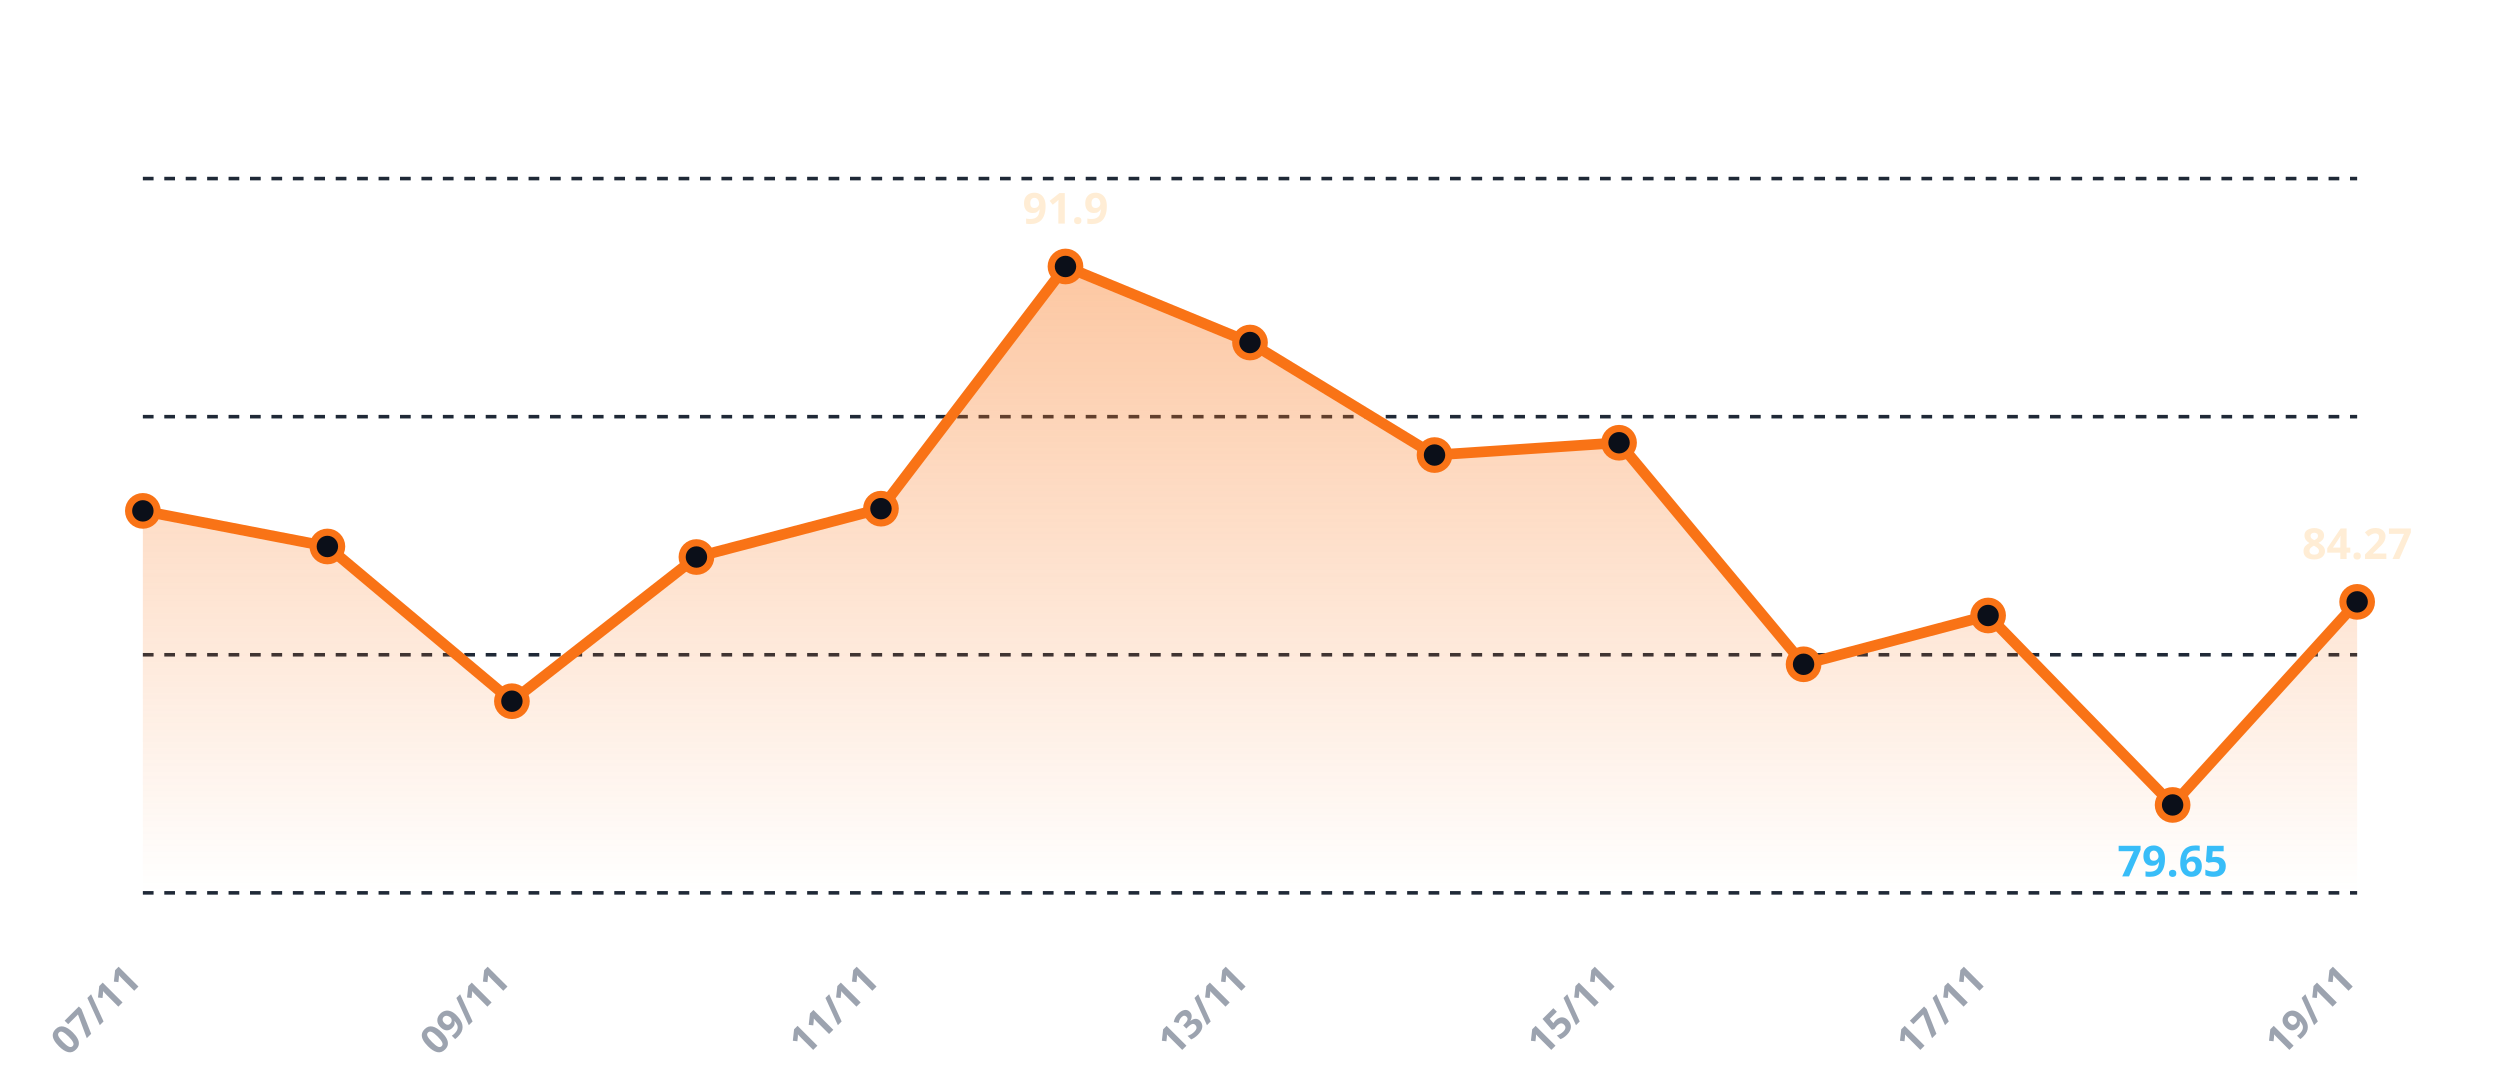
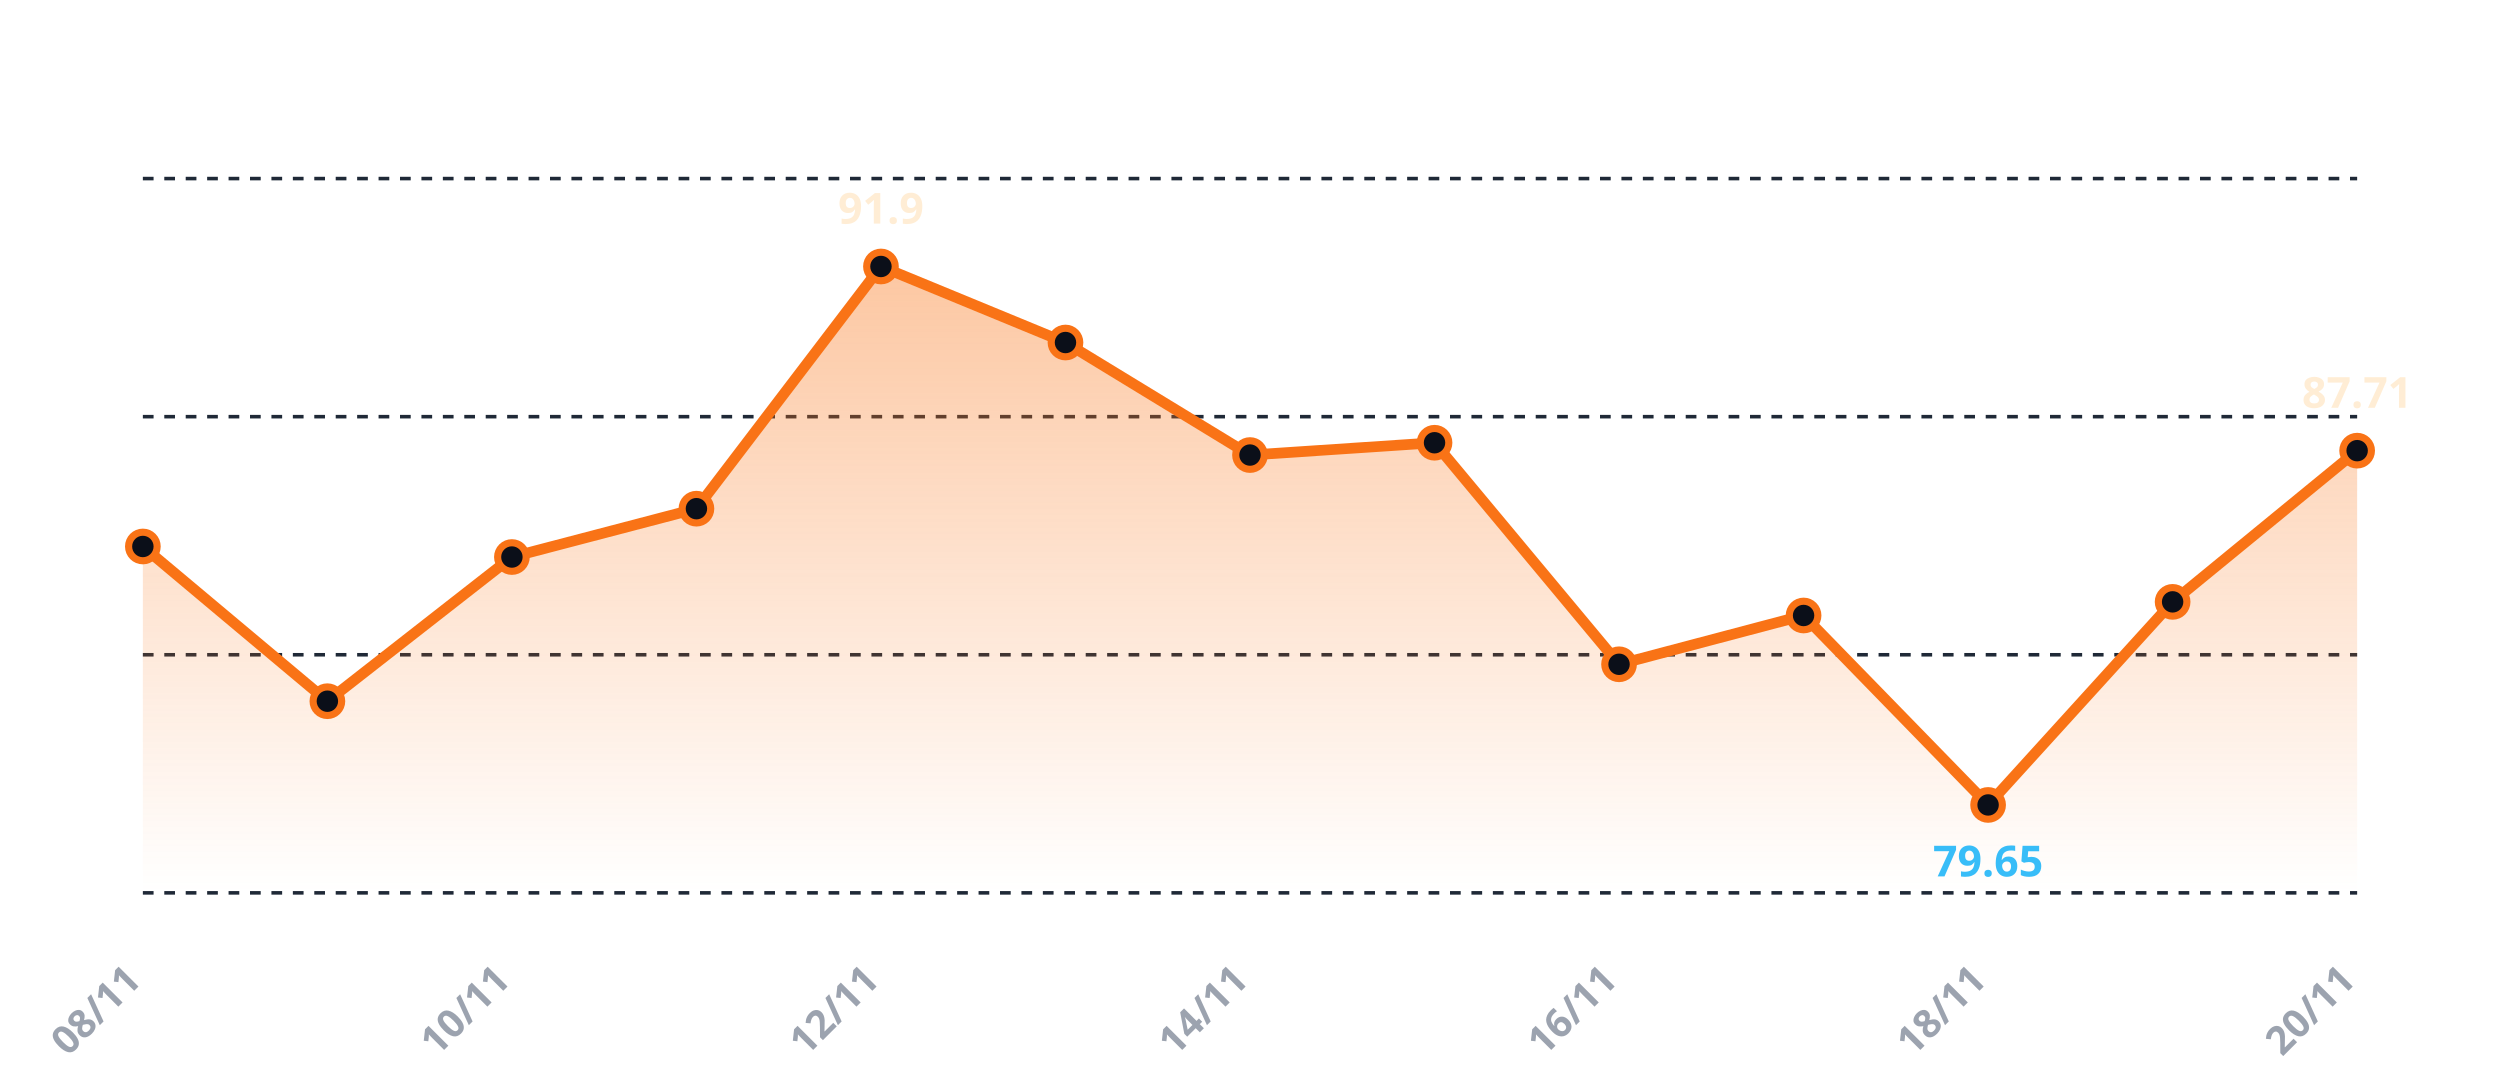
<svg xmlns="http://www.w3.org/2000/svg" viewBox="0 0 700 300" style="font-family: sans-serif; background-color: #0b0f19; border-radius: 8px;">
  <defs>
    <linearGradient id="gradGas" x1="0%" y1="0%" x2="0%" y2="100%">
      <stop offset="0%" style="stop-color:#f97316;stop-opacity:0.4" />
      <stop offset="100%" style="stop-color:#f97316;stop-opacity:0" />
    </linearGradient>
  </defs>
  <line x1="40" y1="250.0" x2="660" y2="250.0" stroke="#1f2937" stroke-dasharray="3,3" stroke-width="1" />
  <line x1="40" y1="183.333" x2="660" y2="183.333" stroke="#1f2937" stroke-dasharray="3,3" stroke-width="1" />
  <line x1="40" y1="116.667" x2="660" y2="116.667" stroke="#1f2937" stroke-dasharray="3,3" stroke-width="1" />
  <line x1="40" y1="50.0" x2="660" y2="50.0" stroke="#1f2937" stroke-dasharray="3,3" stroke-width="1" />
-   <text x="40.0" y="275" text-anchor="end" transform="rotate(-45, 40.0, 275)" font-size="11" font-weight="bold" fill="#9ca3af">07/11</text>
-   <text x="143.333" y="275" text-anchor="end" transform="rotate(-45, 143.3333, 275)" font-size="11" font-weight="bold" fill="#9ca3af">09/11</text>
-   <text x="246.667" y="275" text-anchor="end" transform="rotate(-45, 246.6667, 275)" font-size="11" font-weight="bold" fill="#9ca3af">11/11</text>
-   <text x="350.0" y="275" text-anchor="end" transform="rotate(-45, 350.0, 275)" font-size="11" font-weight="bold" fill="#9ca3af">13/11</text>
-   <text x="453.333" y="275" text-anchor="end" transform="rotate(-45, 453.3333, 275)" font-size="11" font-weight="bold" fill="#9ca3af">15/11</text>
-   <text x="556.667" y="275" text-anchor="end" transform="rotate(-45, 556.6667, 275)" font-size="11" font-weight="bold" fill="#9ca3af">17/11</text>
-   <text x="660.0" y="275" text-anchor="end" transform="rotate(-45, 660.0, 275)" font-size="11" font-weight="bold" fill="#9ca3af">19/11</text>
-   <polygon points="40.0,250 40.0,143.046 91.667,153.015 143.333,196.338 195.0,155.969 246.667,142.431 298.333,74.615 350.0,95.908 401.667,127.415 453.333,123.969 505.0,186 556.667,172.338 608.333,225.385 660.0,168.523 660.0,250" fill="url(#gradGas)" />
-   <polyline points="40.0,143.046 91.667,153.015 143.333,196.338 195.0,155.969 246.667,142.431 298.333,74.615 350.0,95.908 401.667,127.415 453.333,123.969 505.0,186 556.667,172.338 608.333,225.385 660.0,168.523" fill="none" stroke="#f97316" stroke-width="3" stroke-linecap="round" stroke-linejoin="round" />
-   <circle cx="40.0" cy="143.046" r="4" fill="#0b0f19" stroke="#f97316" stroke-width="2" />
-   <circle cx="91.667" cy="153.015" r="4" fill="#0b0f19" stroke="#f97316" stroke-width="2" />
-   <circle cx="143.333" cy="196.338" r="4" fill="#0b0f19" stroke="#f97316" stroke-width="2" />
-   <circle cx="195.0" cy="155.969" r="4" fill="#0b0f19" stroke="#f97316" stroke-width="2" />
-   <circle cx="246.667" cy="142.431" r="4" fill="#0b0f19" stroke="#f97316" stroke-width="2" />
-   <circle cx="298.333" cy="74.615" r="4" fill="#0b0f19" stroke="#f97316" stroke-width="2" />
-   <text x="298.333" y="62.615" text-anchor="middle" font-size="12" font-weight="bold" fill="#ffedd5">91.9</text>
-   <circle cx="350.0" cy="95.908" r="4" fill="#0b0f19" stroke="#f97316" stroke-width="2" />
-   <circle cx="401.667" cy="127.415" r="4" fill="#0b0f19" stroke="#f97316" stroke-width="2" />
-   <circle cx="453.333" cy="123.969" r="4" fill="#0b0f19" stroke="#f97316" stroke-width="2" />
-   <circle cx="505.0" cy="186" r="4" fill="#0b0f19" stroke="#f97316" stroke-width="2" />
-   <circle cx="556.667" cy="172.338" r="4" fill="#0b0f19" stroke="#f97316" stroke-width="2" />
-   <circle cx="608.333" cy="225.385" r="4" fill="#0b0f19" stroke="#f97316" stroke-width="2" />
-   <text x="608.333" y="245.385" text-anchor="middle" font-size="12" font-weight="bold" fill="#38bdf8">79.65</text>
-   <circle cx="660.0" cy="168.523" r="4" fill="#0b0f19" stroke="#f97316" stroke-width="2" />
-   <text x="660.0" y="156.523" text-anchor="middle" font-size="12" font-weight="bold" fill="#ffedd5">84.27</text>
+   <text x="40.0" y="275" text-anchor="end" transform="rotate(-45, 40.0, 275)" font-size="11" font-weight="bold" fill="#9ca3af">08/11</text>
+   <text x="143.333" y="275" text-anchor="end" transform="rotate(-45, 143.3333, 275)" font-size="11" font-weight="bold" fill="#9ca3af">10/11</text>
+   <text x="246.667" y="275" text-anchor="end" transform="rotate(-45, 246.6667, 275)" font-size="11" font-weight="bold" fill="#9ca3af">12/11</text>
+   <text x="350.0" y="275" text-anchor="end" transform="rotate(-45, 350.0, 275)" font-size="11" font-weight="bold" fill="#9ca3af">14/11</text>
+   <text x="453.333" y="275" text-anchor="end" transform="rotate(-45, 453.3333, 275)" font-size="11" font-weight="bold" fill="#9ca3af">16/11</text>
+   <text x="556.667" y="275" text-anchor="end" transform="rotate(-45, 556.6667, 275)" font-size="11" font-weight="bold" fill="#9ca3af">18/11</text>
+   <text x="660.0" y="275" text-anchor="end" transform="rotate(-45, 660.0, 275)" font-size="11" font-weight="bold" fill="#9ca3af">20/11</text>
+   <polygon points="40.0,250 40.0,153.015 91.667,196.338 143.333,155.969 195.0,142.431 246.667,74.615 298.333,95.908 350.0,127.415 401.667,123.969 453.333,186 505.0,172.338 556.667,225.385 608.333,168.523 660.0,126.185 660.0,250" fill="url(#gradGas)" />
+   <polyline points="40.0,153.015 91.667,196.338 143.333,155.969 195.0,142.431 246.667,74.615 298.333,95.908 350.0,127.415 401.667,123.969 453.333,186 505.0,172.338 556.667,225.385 608.333,168.523 660.0,126.185" fill="none" stroke="#f97316" stroke-width="3" stroke-linecap="round" stroke-linejoin="round" />
+   <circle cx="40.0" cy="153.015" r="4" fill="#0b0f19" stroke="#f97316" stroke-width="2" />
+   <circle cx="91.667" cy="196.338" r="4" fill="#0b0f19" stroke="#f97316" stroke-width="2" />
+   <circle cx="143.333" cy="155.969" r="4" fill="#0b0f19" stroke="#f97316" stroke-width="2" />
+   <circle cx="195.0" cy="142.431" r="4" fill="#0b0f19" stroke="#f97316" stroke-width="2" />
+   <circle cx="246.667" cy="74.615" r="4" fill="#0b0f19" stroke="#f97316" stroke-width="2" />
+   <text x="246.667" y="62.615" text-anchor="middle" font-size="12" font-weight="bold" fill="#ffedd5">91.9</text>
+   <circle cx="298.333" cy="95.908" r="4" fill="#0b0f19" stroke="#f97316" stroke-width="2" />
+   <circle cx="350.0" cy="127.415" r="4" fill="#0b0f19" stroke="#f97316" stroke-width="2" />
+   <circle cx="401.667" cy="123.969" r="4" fill="#0b0f19" stroke="#f97316" stroke-width="2" />
+   <circle cx="453.333" cy="186" r="4" fill="#0b0f19" stroke="#f97316" stroke-width="2" />
+   <circle cx="505.0" cy="172.338" r="4" fill="#0b0f19" stroke="#f97316" stroke-width="2" />
+   <circle cx="556.667" cy="225.385" r="4" fill="#0b0f19" stroke="#f97316" stroke-width="2" />
+   <text x="556.667" y="245.385" text-anchor="middle" font-size="12" font-weight="bold" fill="#38bdf8">79.65</text>
+   <circle cx="608.333" cy="168.523" r="4" fill="#0b0f19" stroke="#f97316" stroke-width="2" />
+   <circle cx="660.0" cy="126.185" r="4" fill="#0b0f19" stroke="#f97316" stroke-width="2" />
+   <text x="660.0" y="114.185" text-anchor="middle" font-size="12" font-weight="bold" fill="#ffedd5">87.71</text>
</svg>
